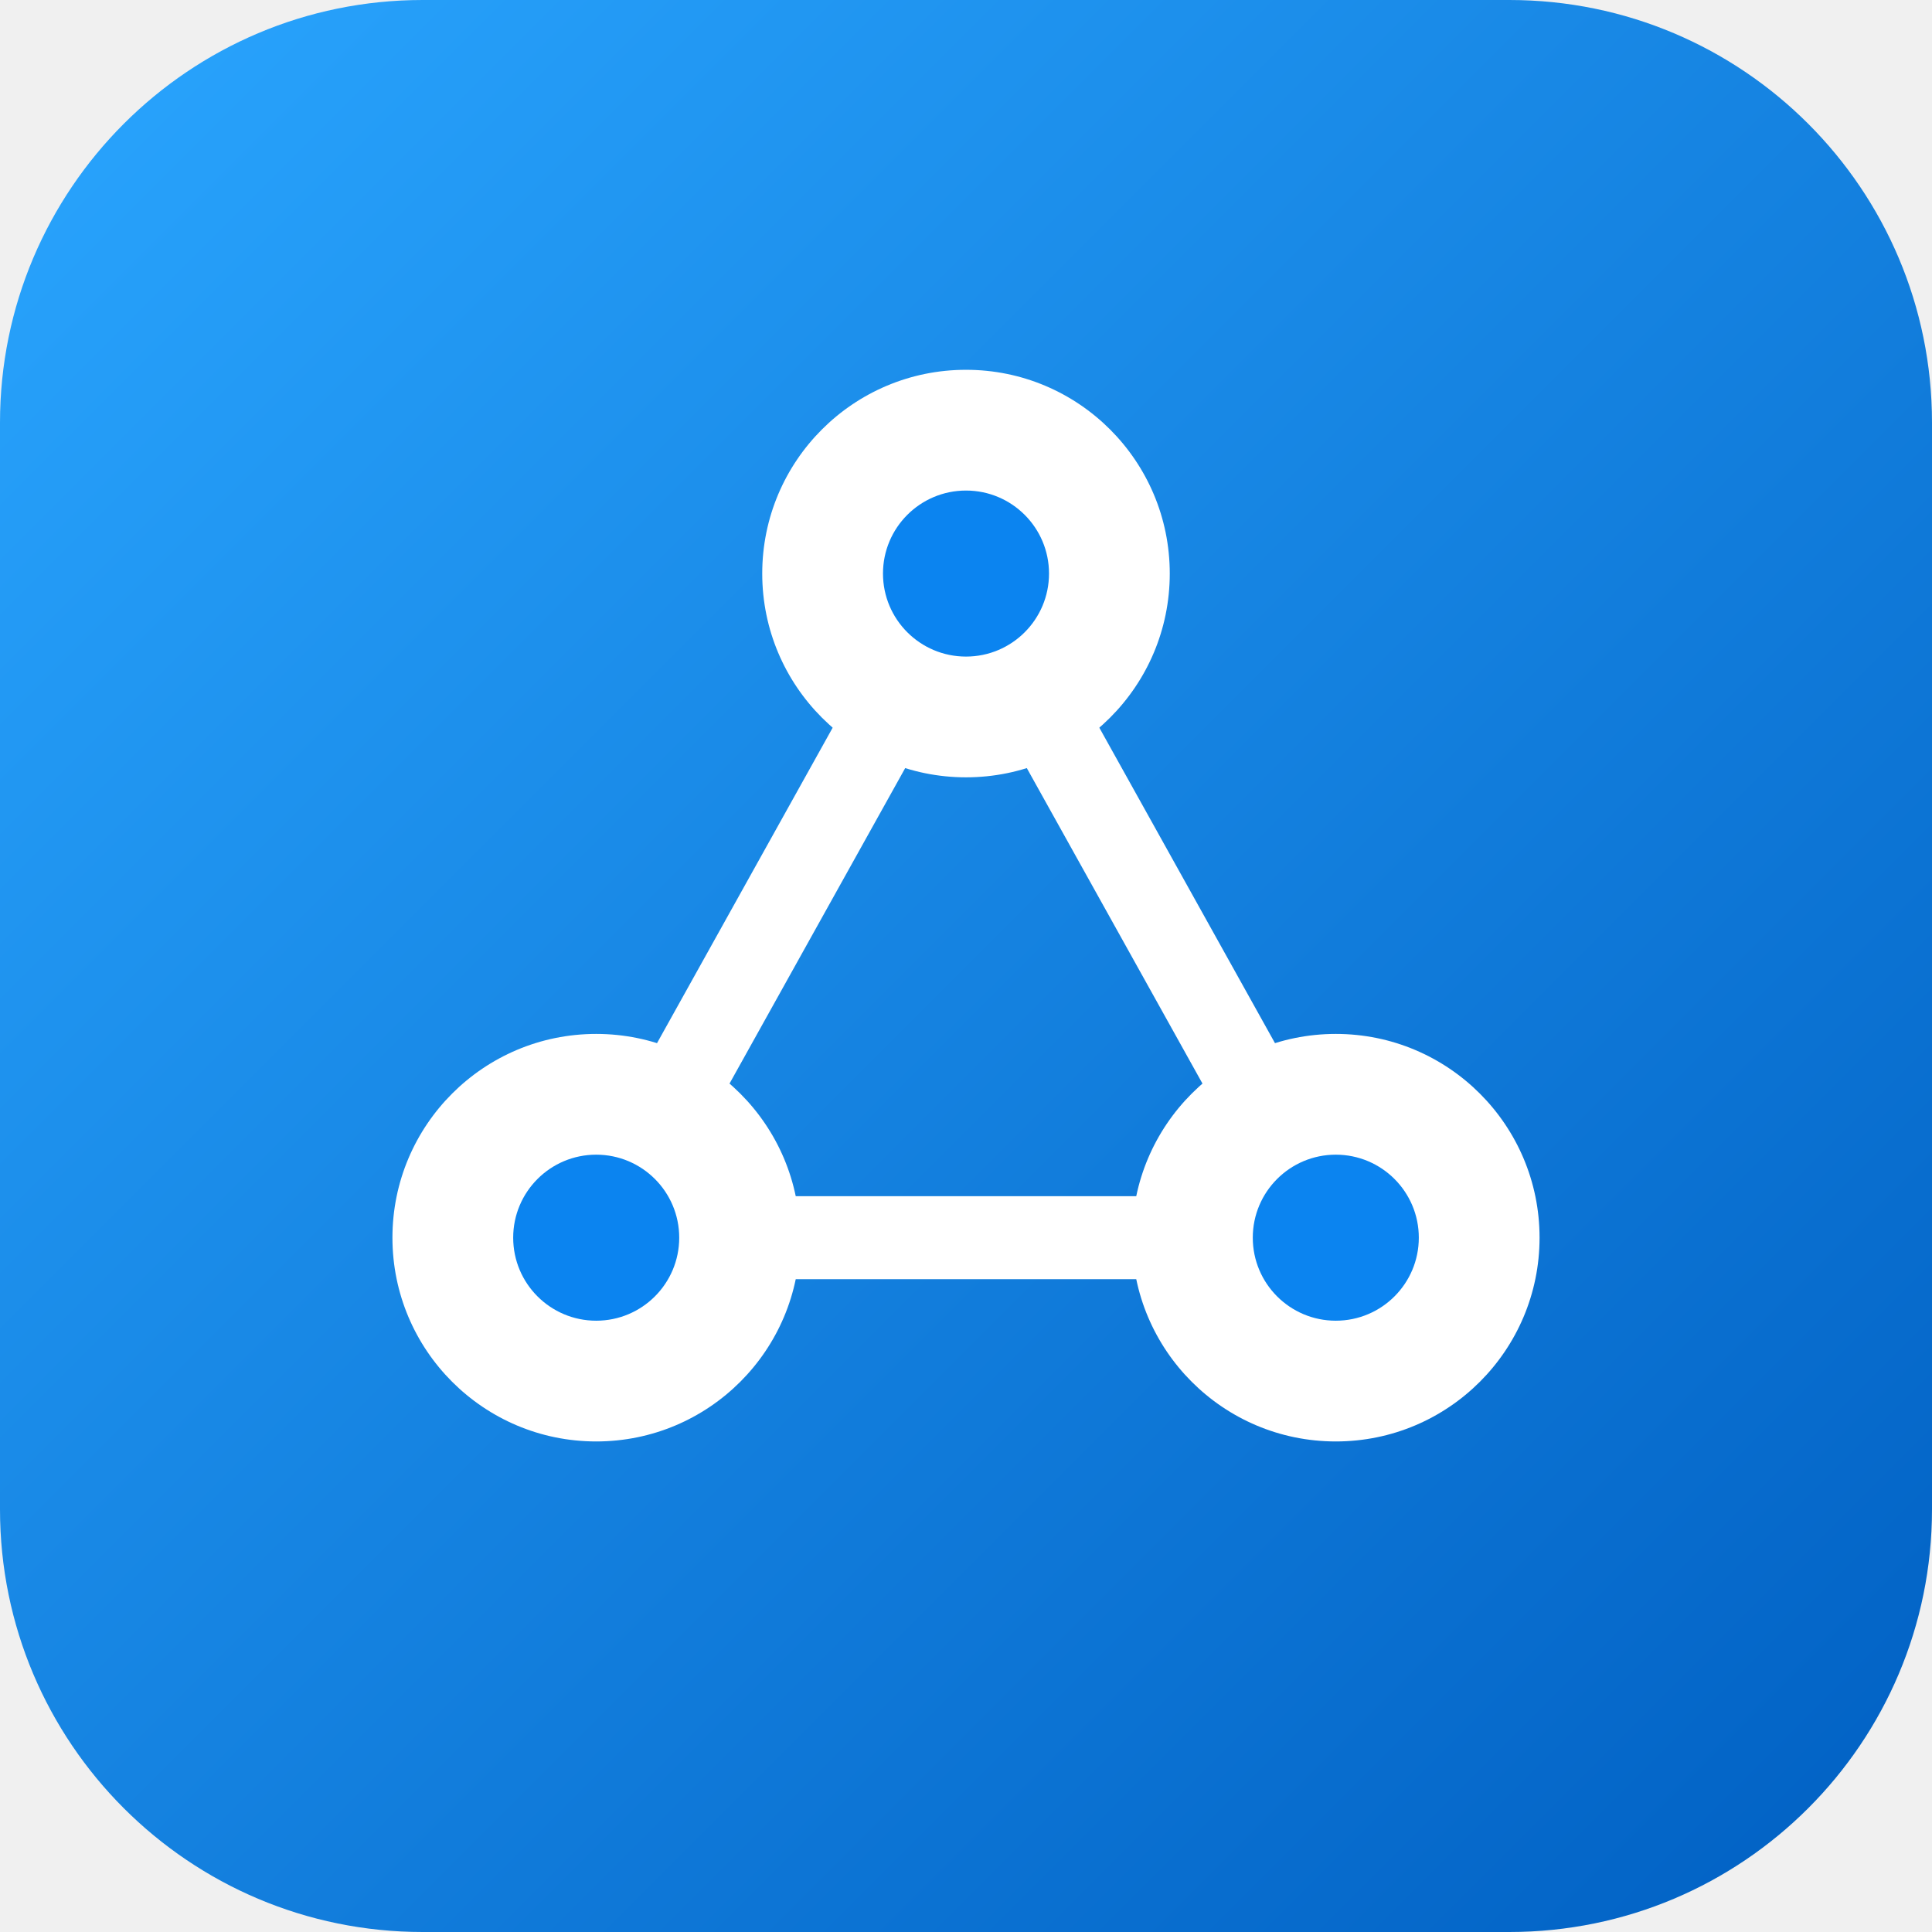
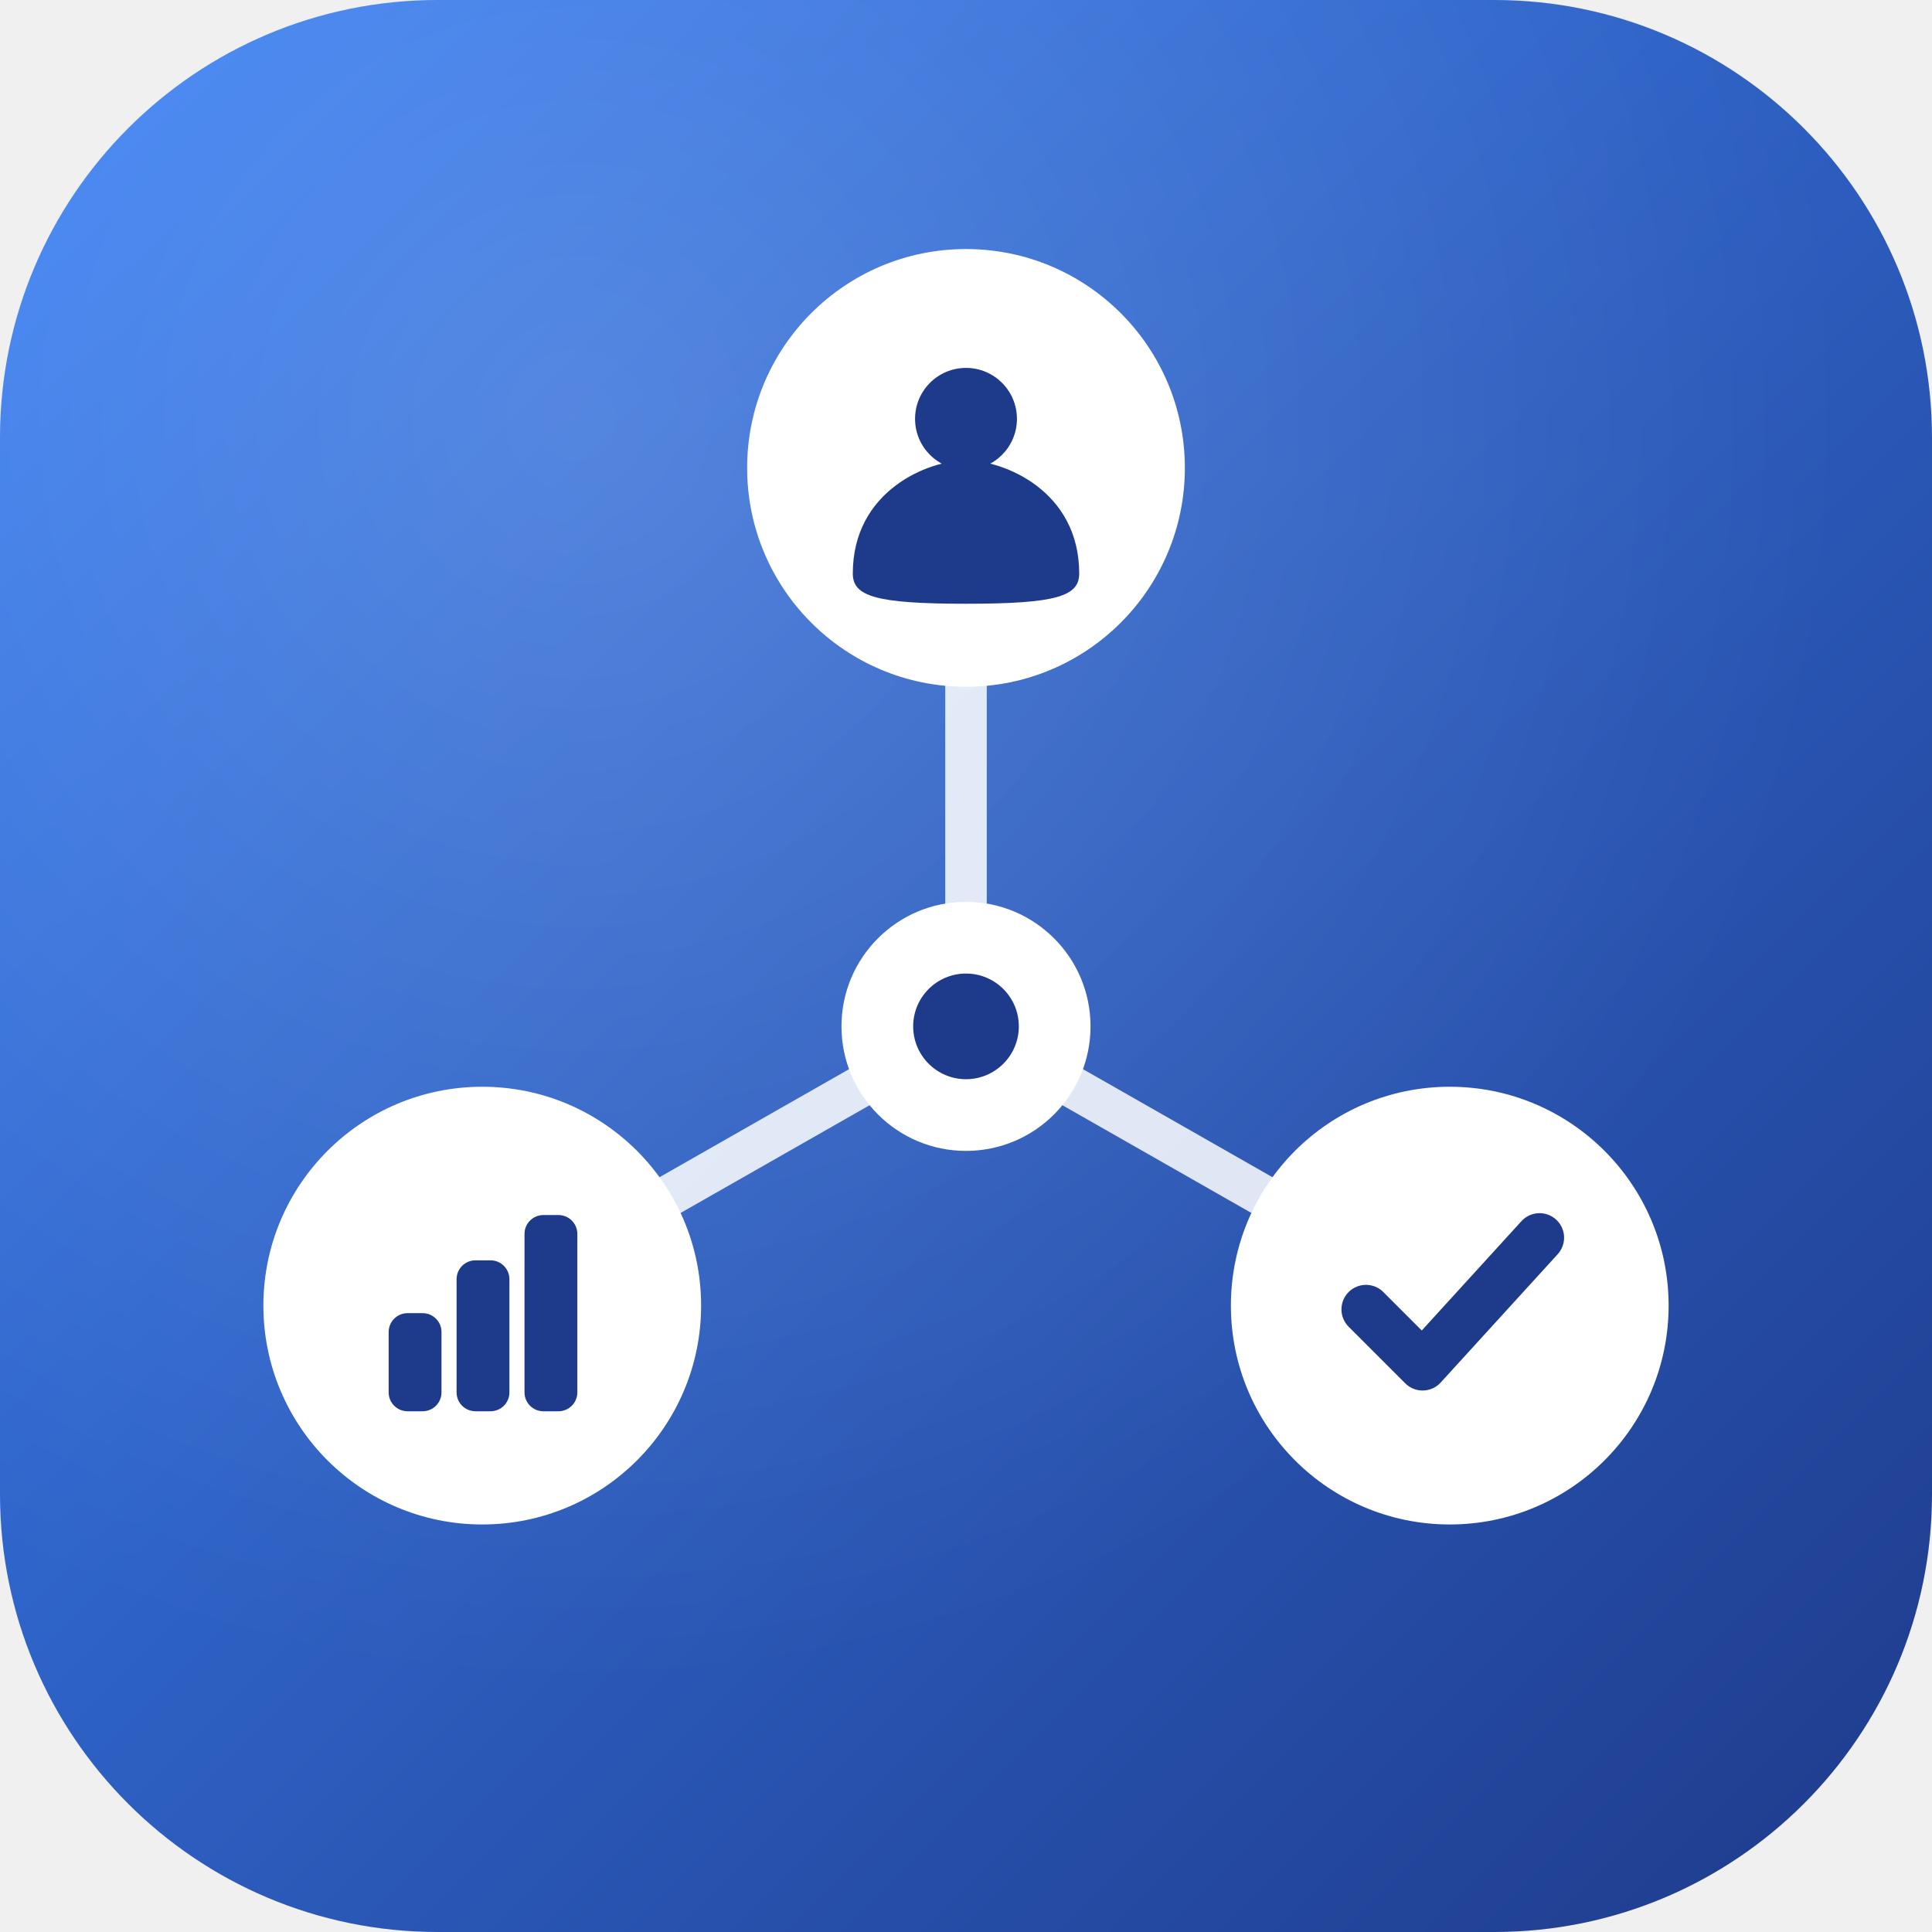
<svg xmlns="http://www.w3.org/2000/svg" viewBox="0 0 512 512">
  <defs>
-     <linearGradient id="g" x1="0" y1="0" x2="1" y2="1">
-       <stop offset="0" stop-color="#2aa6ff" />
-       <stop offset="1" stop-color="#005fc2" />
+     <linearGradient id="bg" x1="0%" y1="0%" x2="100%" y2="100%">
+       <stop offset="0%" stop-color="#3B82F6" />
+       <stop offset="100%" stop-color="#1E3A8A" />
    </linearGradient>
+     <radialGradient id="sheen" cx="30%" cy="22%" r="65%">
+       <stop offset="0%" stop-color="#FFFFFF" stop-opacity="0.16" />
+       <stop offset="100%" stop-color="#FFFFFF" stop-opacity="0" />
+     </radialGradient>
  </defs>
-   <rect width="512" height="512" rx="112" fill="url(#g)" />
-   <g stroke="#fff" stroke-width="22" stroke-linecap="round">
-     <line x1="256" y1="152" x2="158" y2="328" />
-     <line x1="256" y1="152" x2="354" y2="328" />
-     <line x1="158" y1="328" x2="354" y2="328" />
+   <rect width="512" height="512" rx="116" fill="url(#bg)" />
+   <rect width="512" height="512" rx="116" fill="url(#sheen)" />
+   <g stroke="#FFFFFF" stroke-width="11" stroke-linecap="round" opacity="0.85">
+     <line x1="256" y1="272" x2="256" y2="176" />
+     <line x1="256" y1="272" x2="340.2" y2="320" />
+     <line x1="256" y1="272" x2="171.8" y2="320" />
  </g>
-   <g fill="#fff">
-     <circle cx="256" cy="152" r="54" />
-     <circle cx="158" cy="328" r="54" />
-     <circle cx="354" cy="328" r="54" />
+   <circle cx="256" cy="272" r="33" fill="#FFFFFF" />
+   <circle cx="256" cy="272" r="14" fill="#1E3A8A" />
+   <g>
+     <circle cx="256" cy="124" r="58" fill="#FFFFFF" />
  </g>
-   <g fill="#0b84f0">
-     <circle cx="256" cy="152" r="22" />
-     <circle cx="158" cy="328" r="22" />
-     <circle cx="354" cy="328" r="22" />
+   <g fill="#1E3A8A">
+     <circle cx="256" cy="111" r="13.5" />
+     <path d="M 226 152 C 226 130 246 122 256 122 C 266 122 286 130 286 152 C 286 158 280 160 256 160 C 232 160 226 158 226 152 Z" />
  </g>
+   <g>
+     <circle cx="127.8" cy="346" r="58" fill="#FFFFFF" />
+   </g>
+   <g fill="#1E3A8A">
+     <rect x="103" y="348" width="14" height="26" rx="5" />
+     <rect x="121" y="334" width="14" height="40" rx="5" />
+     <rect x="139" y="322" width="14" height="52" rx="5" />
+   </g>
+   <g>
+     <circle cx="384.2" cy="346" r="58" fill="#FFFFFF" />
+   </g>
+   <path d="M 362 347 L 377 362 L 408 328" fill="none" stroke="#1E3A8A" stroke-width="13" stroke-linecap="round" stroke-linejoin="round" />
</svg>
